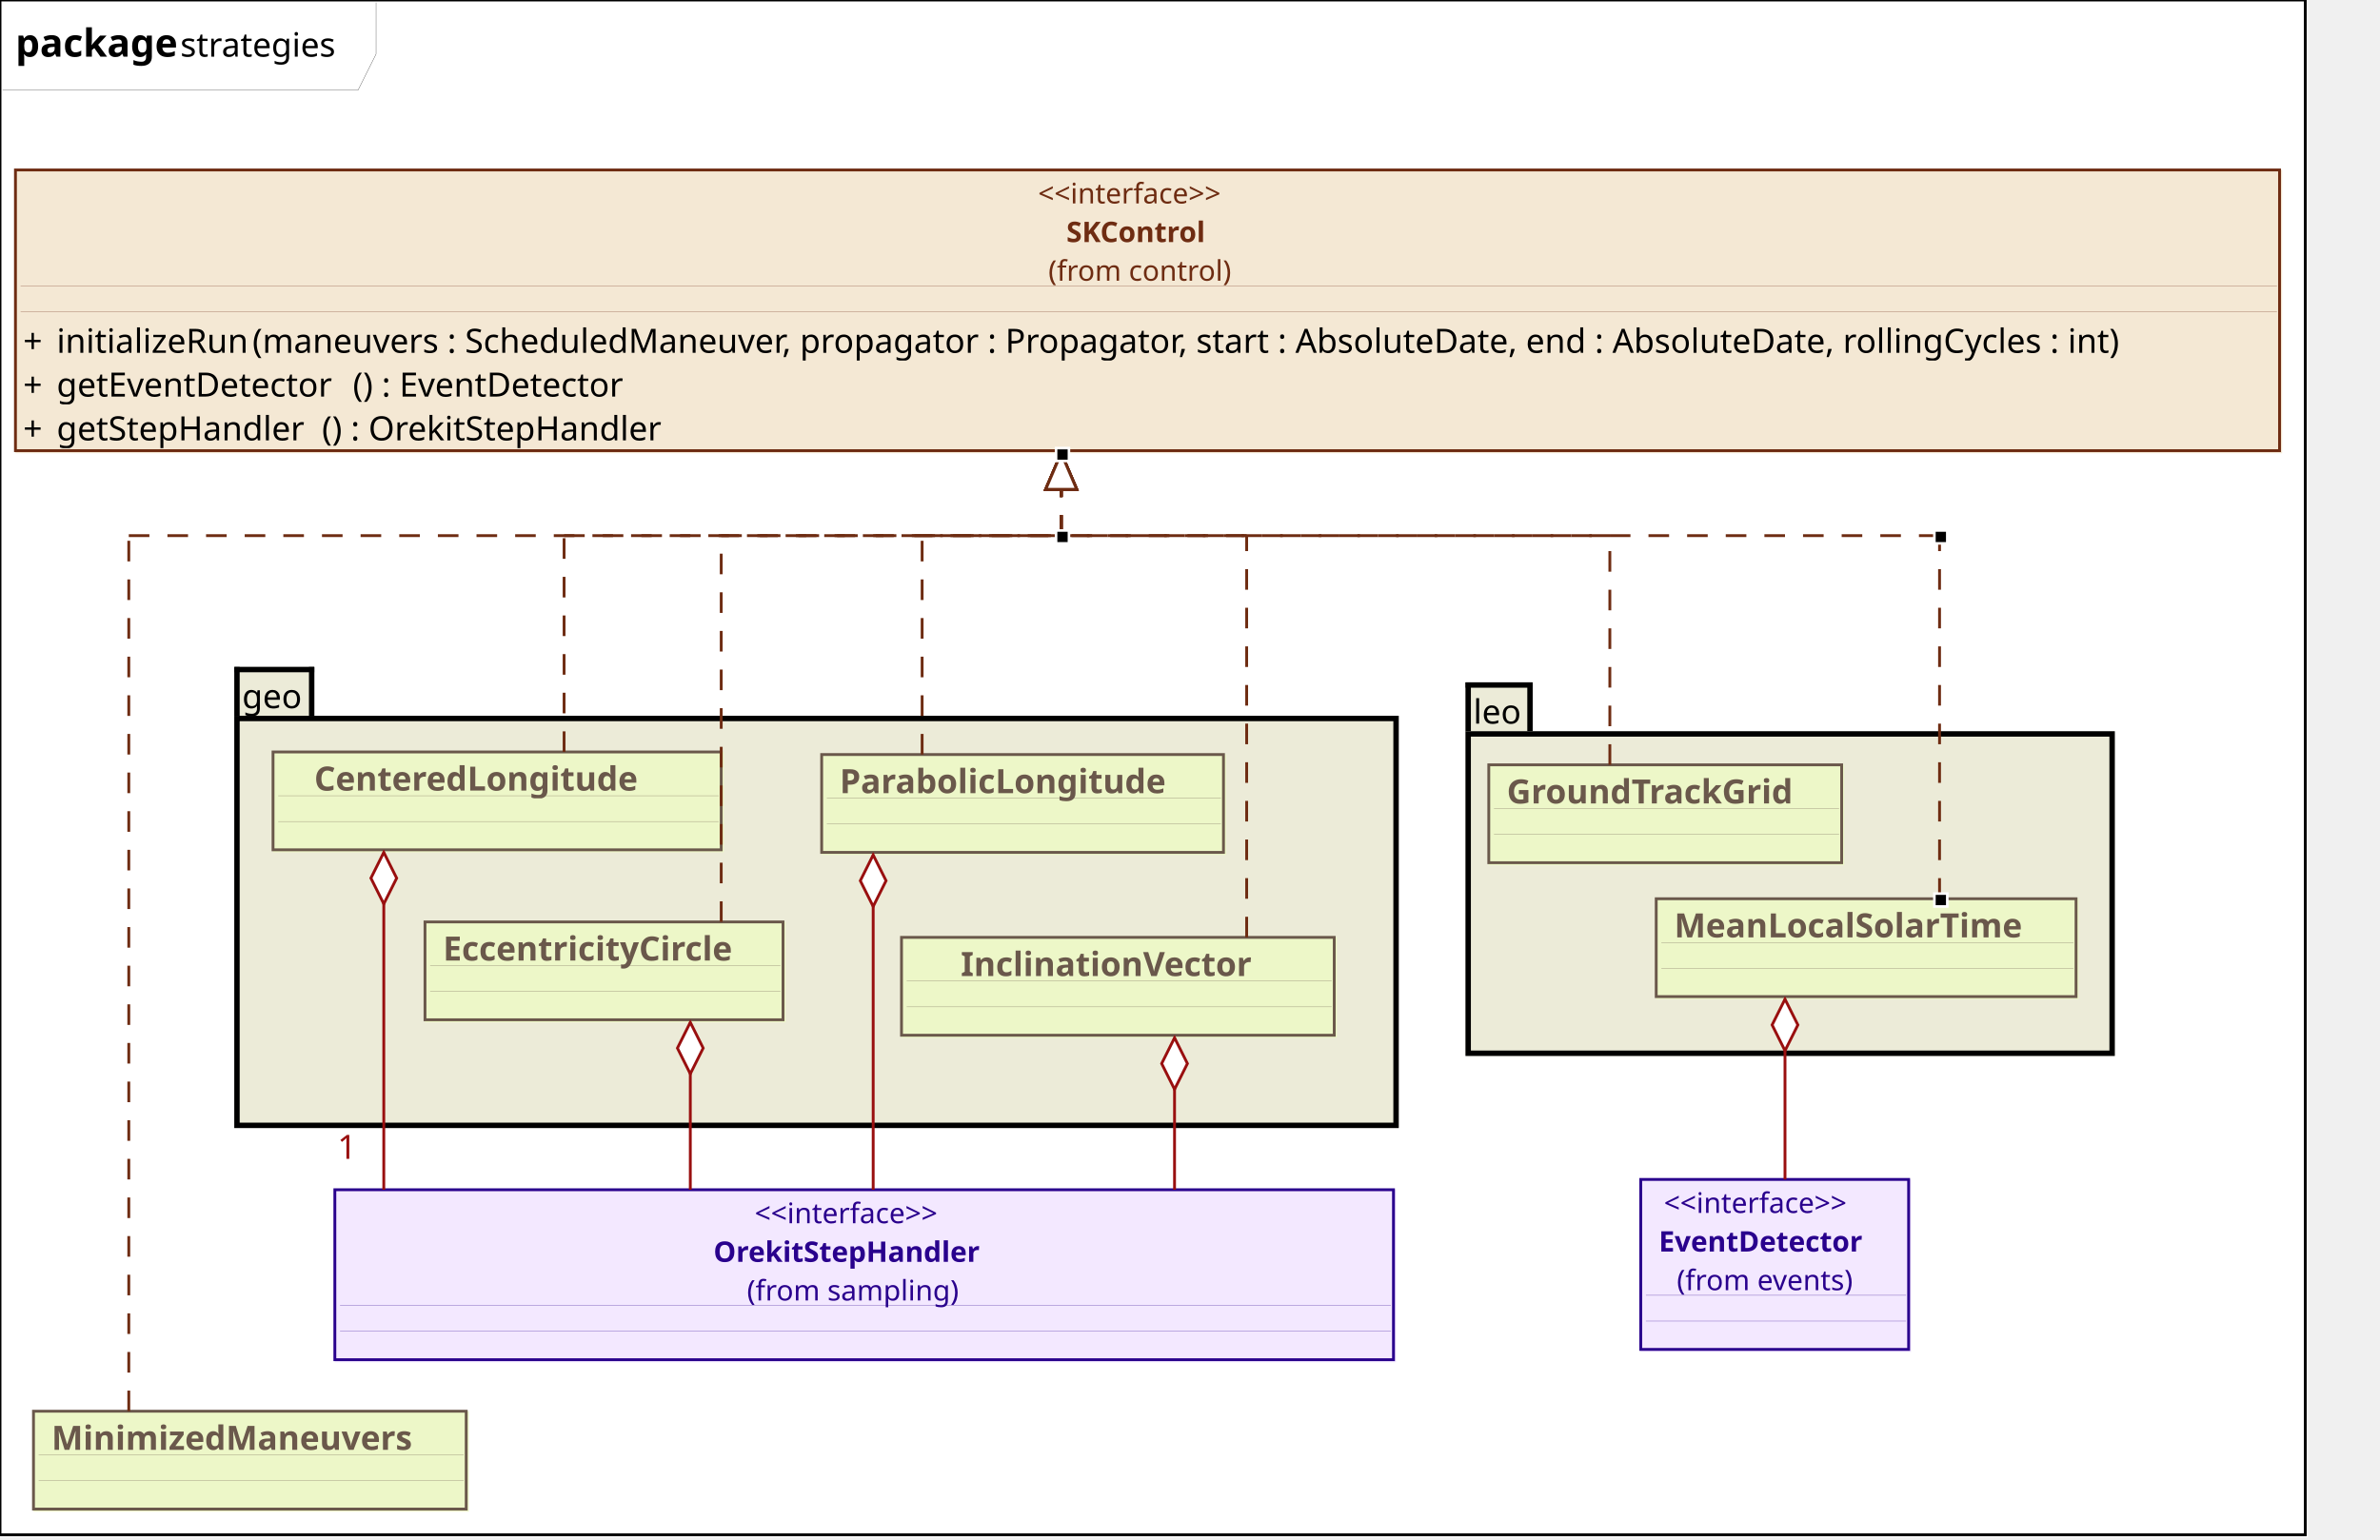
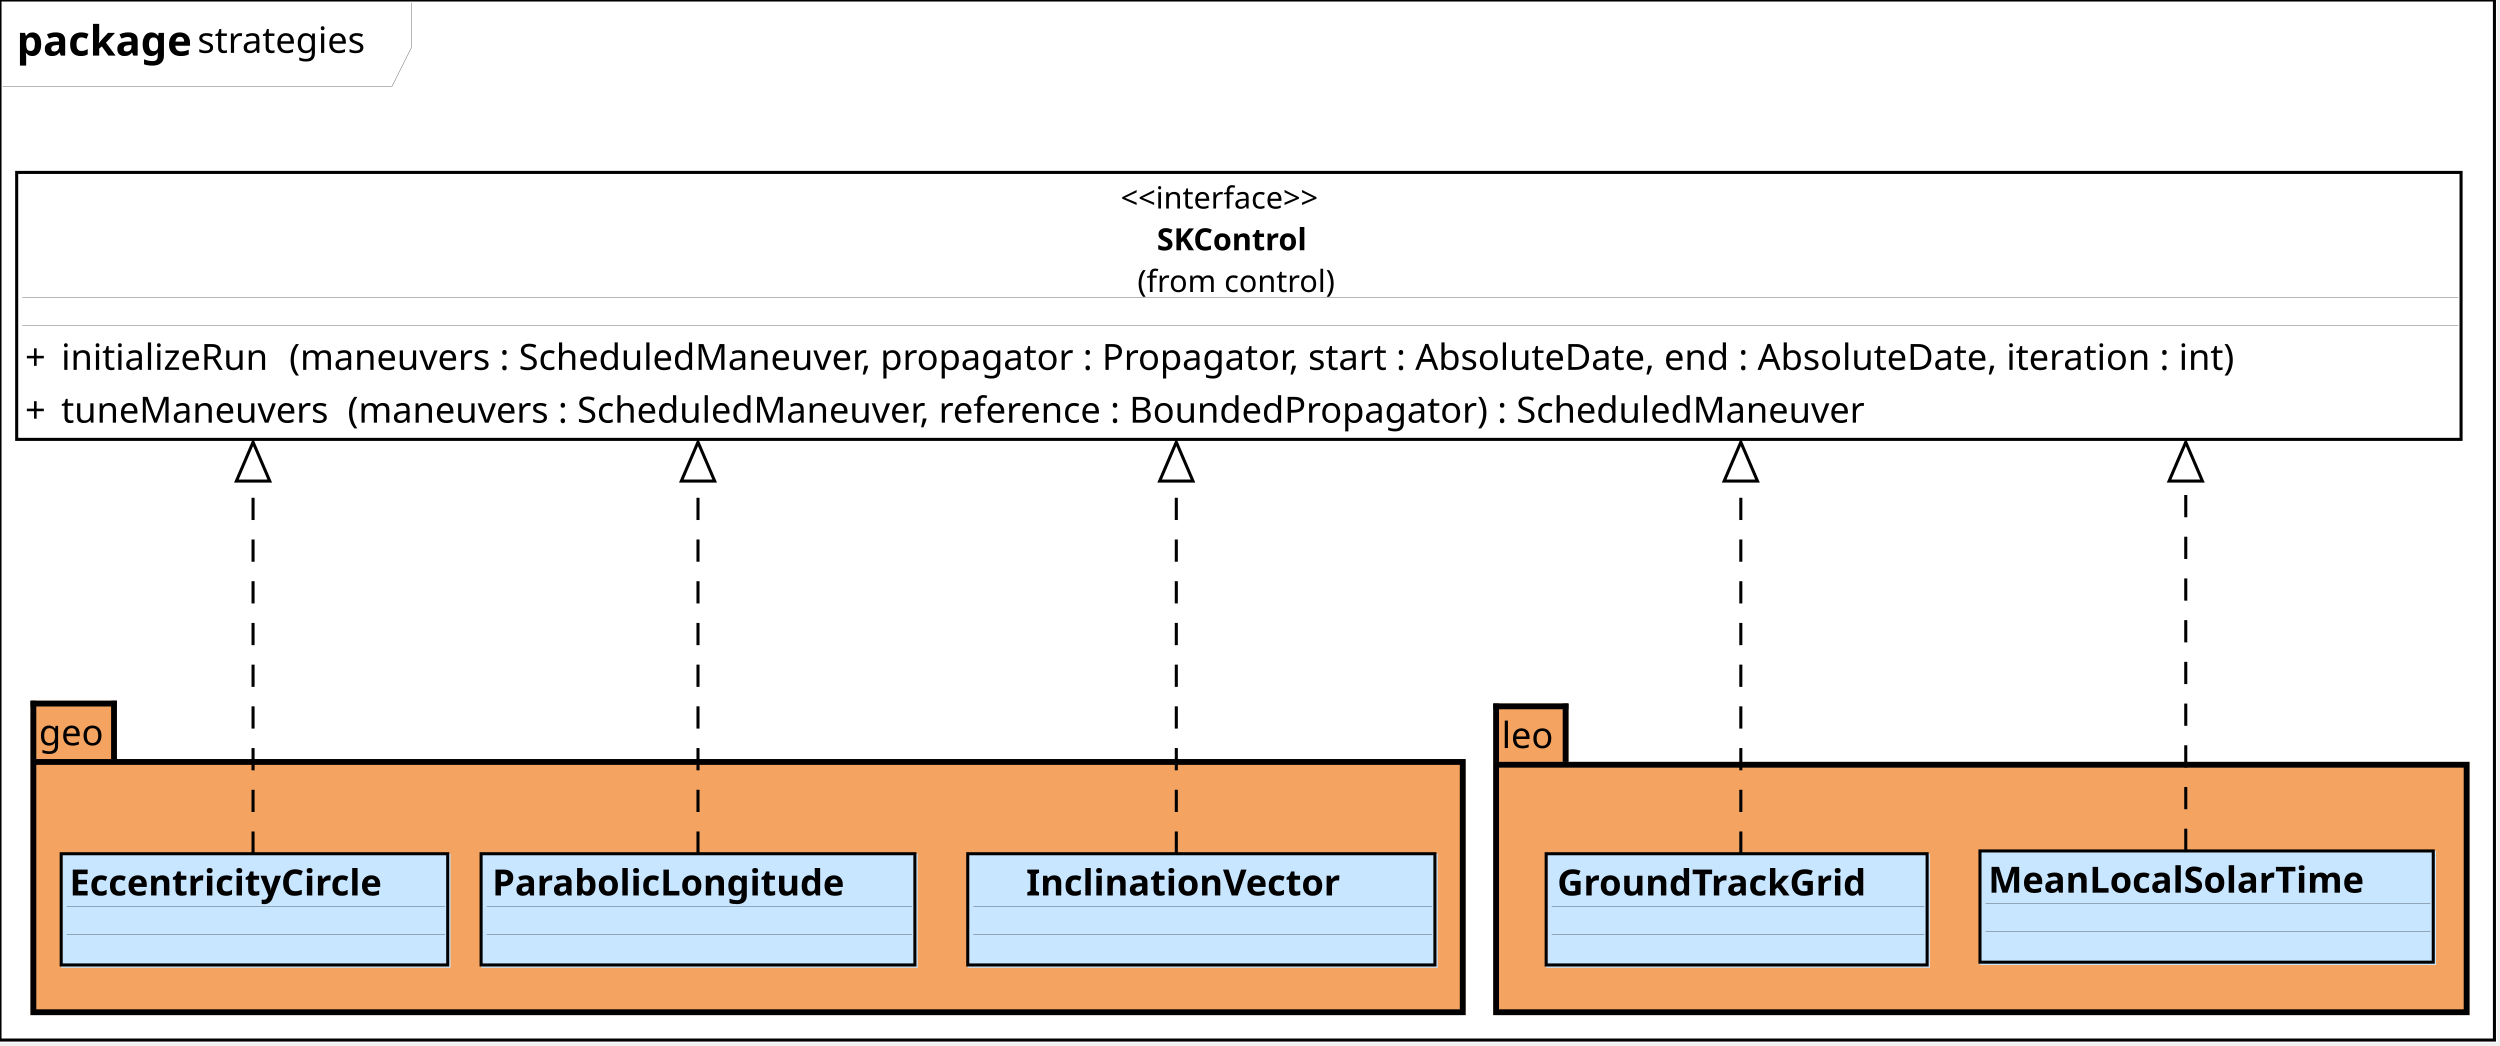
- <svg stroke-dasharray="none" shape-rendering="auto" font-family="'Dialog'" width="924" text-rendering="auto" fill-opacity="1" color-interpolation="auto" color-rendering="auto" font-size="12" fill="black" stroke="black" image-rendering="auto" stroke-miterlimit="10" stroke-linecap="square" stroke-linejoin="miter" font-style="normal" height="598" stroke-width="1" stroke-dashoffset="0" font-weight="normal" stroke-opacity="1">
+ <svg stroke-dasharray="none" shape-rendering="auto" font-family="'Dialog'" width="899" text-rendering="auto" fill-opacity="1" color-interpolation="auto" color-rendering="auto" font-size="12" fill="black" stroke="black" image-rendering="auto" stroke-miterlimit="10" stroke-linecap="square" stroke-linejoin="miter" font-style="normal" height="376" stroke-width="1" stroke-dashoffset="0" font-weight="normal" stroke-opacity="1">
  <defs id="genericDefs" />
  <g>
    <defs id="defs1">
      <clipPath clipPathUnits="userSpaceOnUse" id="clipPath1">
-         <path d="M-1 -1 L897 -1 L897 598 L-1 598 L-1 -1 Z" />
+         <path d="M-1 -1 L899 -1 L899 376 L-1 376 L-1 -1 Z" />
      </clipPath>
      <clipPath clipPathUnits="userSpaceOnUse" id="clipPath2">
-         <path d="M5 5 L69 5 L69 28 L5 28 L5 5 Z" />
+         <path d="M5 5 L70 5 L70 24 L5 24 L5 5 Z" />
      </clipPath>
      <clipPath clipPathUnits="userSpaceOnUse" id="clipPath3">
-         <path d="M69 8 L135 8 L135 25 L69 25 L69 8 Z" />
+         <path d="M70 5 L137 5 L137 24 L70 24 L70 5 Z" />
      </clipPath>
      <clipPath clipPathUnits="userSpaceOnUse" id="clipPath4">
-         <path d="M90 258 L123 258 L123 279 L90 279 L90 258 Z" />
+         <path d="M10 251 L43 251 L43 274 L10 274 L10 251 Z" />
      </clipPath>
      <clipPath clipPathUnits="userSpaceOnUse" id="clipPath5">
-         <path d="M93 261 L119 261 L119 278 L93 278 L93 261 Z" />
+         <path d="M13 254 L39 254 L39 273 L13 273 L13 254 Z" />
      </clipPath>
      <clipPath clipPathUnits="userSpaceOnUse" id="clipPath6">
-         <path d="M90 277 L544 277 L544 439 L90 439 L90 277 Z" />
+         <path d="M10 272 L528 272 L528 366 L10 366 L10 272 Z" />
      </clipPath>
      <clipPath clipPathUnits="userSpaceOnUse" id="clipPath7">
-         <path d="M105 291 L282 291 L282 332 L105 332 L105 291 Z" />
+         <path d="M21 306 L163 306 L163 349 L21 349 L21 306 Z" />
      </clipPath>
      <clipPath clipPathUnits="userSpaceOnUse" id="clipPath8">
-         <path d="M121 293 L265 293 L265 310 L121 310 L121 293 Z" />
+         <path d="M24 308 L159 308 L159 327 L24 327 L24 308 Z" />
      </clipPath>
      <clipPath clipPathUnits="userSpaceOnUse" id="clipPath9">
-         <path d="M107 308 L280 308 L280 320 L107 320 L107 308 Z" />
+         <path d="M23 325 L161 325 L161 337 L23 337 L23 325 Z" />
      </clipPath>
      <clipPath clipPathUnits="userSpaceOnUse" id="clipPath10">
-         <path d="M107 318 L280 318 L280 330 L107 330 L107 318 Z" />
+         <path d="M23 335 L161 335 L161 347 L23 347 L23 335 Z" />
      </clipPath>
      <clipPath clipPathUnits="userSpaceOnUse" id="clipPath11">
-         <path d="M164 357 L306 357 L306 398 L164 398 L164 357 Z" />
+         <path d="M347 306 L518 306 L518 349 L347 349 L347 306 Z" />
      </clipPath>
      <clipPath clipPathUnits="userSpaceOnUse" id="clipPath12">
-         <path d="M171 359 L299 359 L299 376 L171 376 L171 359 Z" />
+         <path d="M368 308 L497 308 L497 327 L368 327 L368 308 Z" />
      </clipPath>
      <clipPath clipPathUnits="userSpaceOnUse" id="clipPath13">
-         <path d="M166 374 L304 374 L304 386 L166 386 L166 374 Z" />
+         <path d="M349 325 L516 325 L516 337 L349 337 L349 325 Z" />
      </clipPath>
      <clipPath clipPathUnits="userSpaceOnUse" id="clipPath14">
-         <path d="M166 384 L304 384 L304 396 L166 396 L166 384 Z" />
+         <path d="M349 335 L516 335 L516 347 L349 347 L349 335 Z" />
      </clipPath>
      <clipPath clipPathUnits="userSpaceOnUse" id="clipPath15">
-         <path d="M349 363 L520 363 L520 404 L349 404 L349 363 Z" />
+         <path d="M172 306 L331 306 L331 349 L172 349 L172 306 Z" />
      </clipPath>
      <clipPath clipPathUnits="userSpaceOnUse" id="clipPath16">
-         <path d="M372 365 L496 365 L496 382 L372 382 L372 365 Z" />
+         <path d="M176 308 L326 308 L326 327 L176 327 L176 308 Z" />
      </clipPath>
      <clipPath clipPathUnits="userSpaceOnUse" id="clipPath17">
-         <path d="M351 380 L518 380 L518 392 L351 392 L351 380 Z" />
+         <path d="M174 325 L329 325 L329 337 L174 337 L174 325 Z" />
      </clipPath>
      <clipPath clipPathUnits="userSpaceOnUse" id="clipPath18">
-         <path d="M351 390 L518 390 L518 402 L351 402 L351 390 Z" />
+         <path d="M174 335 L329 335 L329 347 L174 347 L174 335 Z" />
      </clipPath>
      <clipPath clipPathUnits="userSpaceOnUse" id="clipPath19">
-         <path d="M318 292 L477 292 L477 333 L318 333 L318 292 Z" />
+         <path d="M536 252 L565 252 L565 275 L536 275 L536 252 Z" />
      </clipPath>
      <clipPath clipPathUnits="userSpaceOnUse" id="clipPath20">
-         <path d="M325 294 L470 294 L470 311 L325 311 L325 294 Z" />
+         <path d="M539 255 L561 255 L561 274 L539 274 L539 255 Z" />
      </clipPath>
      <clipPath clipPathUnits="userSpaceOnUse" id="clipPath21">
-         <path d="M320 309 L475 309 L475 321 L320 321 L320 309 Z" />
+         <path d="M536 273 L889 273 L889 366 L536 366 L536 273 Z" />
      </clipPath>
      <clipPath clipPathUnits="userSpaceOnUse" id="clipPath22">
-         <path d="M320 319 L475 319 L475 331 L320 331 L320 319 Z" />
+         <path d="M555 306 L695 306 L695 349 L555 349 L555 306 Z" />
      </clipPath>
      <clipPath clipPathUnits="userSpaceOnUse" id="clipPath23">
-         <path d="M568 264 L596 264 L596 285 L568 285 L568 264 Z" />
+         <path d="M559 308 L690 308 L690 327 L559 327 L559 308 Z" />
      </clipPath>
      <clipPath clipPathUnits="userSpaceOnUse" id="clipPath24">
-         <path d="M571 267 L592 267 L592 284 L571 284 L571 267 Z" />
+         <path d="M557 325 L693 325 L693 337 L557 337 L557 325 Z" />
      </clipPath>
      <clipPath clipPathUnits="userSpaceOnUse" id="clipPath25">
-         <path d="M568 283 L822 283 L822 411 L568 411 L568 283 Z" />
+         <path d="M557 335 L693 335 L693 347 L557 347 L557 335 Z" />
      </clipPath>
      <clipPath clipPathUnits="userSpaceOnUse" id="clipPath26">
-         <path d="M577 296 L717 296 L717 337 L577 337 L577 296 Z" />
+         <path d="M711 305 L877 305 L877 348 L711 348 L711 305 Z" />
      </clipPath>
      <clipPath clipPathUnits="userSpaceOnUse" id="clipPath27">
-         <path d="M584 298 L710 298 L710 315 L584 315 L584 298 Z" />
+         <path d="M714 307 L873 307 L873 326 L714 326 L714 307 Z" />
      </clipPath>
      <clipPath clipPathUnits="userSpaceOnUse" id="clipPath28">
-         <path d="M579 313 L715 313 L715 325 L579 325 L579 313 Z" />
+         <path d="M713 324 L875 324 L875 336 L713 336 L713 324 Z" />
      </clipPath>
      <clipPath clipPathUnits="userSpaceOnUse" id="clipPath29">
-         <path d="M579 323 L715 323 L715 335 L579 335 L579 323 Z" />
+         <path d="M713 334 L875 334 L875 346 L713 346 L713 334 Z" />
      </clipPath>
      <clipPath clipPathUnits="userSpaceOnUse" id="clipPath30">
-         <path d="M642 348 L808 348 L808 389 L642 389 L642 348 Z" />
+         <path d="M5 61 L887 61 L887 160 L5 160 L5 61 Z" />
      </clipPath>
      <clipPath clipPathUnits="userSpaceOnUse" id="clipPath31">
-         <path d="M649 350 L801 350 L801 367 L649 367 L649 350 Z" />
+         <path d="M402 63 L489 63 L489 78 L402 78 L402 63 Z" />
      </clipPath>
      <clipPath clipPathUnits="userSpaceOnUse" id="clipPath32">
-         <path d="M644 365 L806 365 L806 377 L644 377 L644 365 Z" />
+         <path d="M415 78 L477 78 L477 93 L415 93 L415 78 Z" />
      </clipPath>
      <clipPath clipPathUnits="userSpaceOnUse" id="clipPath33">
-         <path d="M644 375 L806 375 L806 387 L644 387 L644 375 Z" />
+         <path d="M408 93 L484 93 L484 108 L408 108 L408 93 Z" />
      </clipPath>
      <clipPath clipPathUnits="userSpaceOnUse" id="clipPath34">
-         <path d="M129 461 L543 461 L543 530 L129 530 L129 461 Z" />
+         <path d="M7 106 L885 106 L885 118 L7 118 L7 106 Z" />
      </clipPath>
      <clipPath clipPathUnits="userSpaceOnUse" id="clipPath35">
-         <path d="M292 463 L380 463 L380 478 L292 478 L292 463 Z" />
+         <path d="M8 119 L21 119 L21 138 L8 138 L8 119 Z" />
      </clipPath>
      <clipPath clipPathUnits="userSpaceOnUse" id="clipPath36">
-         <path d="M276 478 L396 478 L396 493 L276 493 L276 478 Z" />
+         <path d="M21 119 L103 119 L103 138 L21 138 L21 119 Z" />
      </clipPath>
      <clipPath clipPathUnits="userSpaceOnUse" id="clipPath37">
-         <path d="M289 493 L382 493 L382 508 L289 508 L289 493 Z" />
+         <path d="M103 119 L856 119 L856 138 L103 138 L103 119 Z" />
      </clipPath>
      <clipPath clipPathUnits="userSpaceOnUse" id="clipPath38">
-         <path d="M131 506 L541 506 L541 518 L131 518 L131 506 Z" />
+         <path d="M8 138 L21 138 L21 157 L8 157 L8 138 Z" />
      </clipPath>
      <clipPath clipPathUnits="userSpaceOnUse" id="clipPath39">
-         <path d="M131 516 L541 516 L541 528 L131 528 L131 516 Z" />
+         <path d="M21 138 L124 138 L124 157 L21 157 L21 138 Z" />
      </clipPath>
      <clipPath clipPathUnits="userSpaceOnUse" id="clipPath40">
-         <path d="M5 65 L887 65 L887 177 L5 177 L5 65 Z" />
+         <path d="M124 138 L707 138 L707 157 L124 157 L124 138 Z" />
      </clipPath>
      <clipPath clipPathUnits="userSpaceOnUse" id="clipPath41">
-         <path d="M402 67 L490 67 L490 82 L402 82 L402 67 Z" />
+         <path d="M7 116 L885 116 L885 158 L7 158 L7 116 Z" />
      </clipPath>
      <clipPath clipPathUnits="userSpaceOnUse" id="clipPath42">
-         <path d="M413 82 L479 82 L479 97 L413 97 L413 82 Z" />
+         <path d="M71 145 L112 145 L112 322 L71 322 L71 145 Z" />
      </clipPath>
      <clipPath clipPathUnits="userSpaceOnUse" id="clipPath43">
-         <path d="M406 97 L486 97 L486 112 L406 112 L406 97 Z" />
+         <path d="M84 158 L99 158 L99 175 L84 175 L84 158 Z" />
      </clipPath>
      <clipPath clipPathUnits="userSpaceOnUse" id="clipPath44">
-         <path d="M7 110 L885 110 L885 122 L7 122 L7 110 Z" />
+         <path d="M403 145 L444 145 L444 322 L403 322 L403 145 Z" />
      </clipPath>
      <clipPath clipPathUnits="userSpaceOnUse" id="clipPath45">
-         <path d="M8 123 L21 123 L21 140 L8 140 L8 123 Z" />
+         <path d="M416 158 L431 158 L431 175 L416 175 L416 158 Z" />
      </clipPath>
      <clipPath clipPathUnits="userSpaceOnUse" id="clipPath46">
-         <path d="M21 123 L97 123 L97 140 L21 140 L21 123 Z" />
+         <path d="M231 145 L272 145 L272 322 L231 322 L231 145 Z" />
      </clipPath>
      <clipPath clipPathUnits="userSpaceOnUse" id="clipPath47">
-         <path d="M97 123 L868 123 L868 140 L97 140 L97 123 Z" />
+         <path d="M244 158 L259 158 L259 175 L244 175 L244 158 Z" />
      </clipPath>
      <clipPath clipPathUnits="userSpaceOnUse" id="clipPath48">
-         <path d="M8 140 L21 140 L21 157 L8 157 L8 140 Z" />
+         <path d="M606 145 L647 145 L647 322 L606 322 L606 145 Z" />
      </clipPath>
      <clipPath clipPathUnits="userSpaceOnUse" id="clipPath49">
-         <path d="M21 140 L136 140 L136 157 L21 157 L21 140 Z" />
+         <path d="M619 158 L634 158 L634 175 L619 175 L619 158 Z" />
      </clipPath>
      <clipPath clipPathUnits="userSpaceOnUse" id="clipPath50">
-         <path d="M136 140 L252 140 L252 157 L136 157 L136 140 Z" />
+         <path d="M766 145 L807 145 L807 321 L766 321 L766 145 Z" />
      </clipPath>
      <clipPath clipPathUnits="userSpaceOnUse" id="clipPath51">
-         <path d="M8 157 L21 157 L21 174 L8 174 L8 157 Z" />
-       </clipPath>
-       <clipPath clipPathUnits="userSpaceOnUse" id="clipPath52">
-         <path d="M21 157 L124 157 L124 174 L21 174 L21 157 Z" />
-       </clipPath>
-       <clipPath clipPathUnits="userSpaceOnUse" id="clipPath53">
-         <path d="M124 157 L266 157 L266 174 L124 174 L124 157 Z" />
-       </clipPath>
-       <clipPath clipPathUnits="userSpaceOnUse" id="clipPath54">
-         <path d="M7 120 L885 120 L885 175 L7 175 L7 120 Z" />
-       </clipPath>
-       <clipPath clipPathUnits="userSpaceOnUse" id="clipPath55">
-         <path d="M636 457 L743 457 L743 526 L636 526 L636 457 Z" />
-       </clipPath>
-       <clipPath clipPathUnits="userSpaceOnUse" id="clipPath56">
-         <path d="M645 459 L733 459 L733 474 L645 474 L645 459 Z" />
-       </clipPath>
-       <clipPath clipPathUnits="userSpaceOnUse" id="clipPath57">
-         <path d="M643 474 L736 474 L736 489 L643 489 L643 474 Z" />
-       </clipPath>
-       <clipPath clipPathUnits="userSpaceOnUse" id="clipPath58">
-         <path d="M650 489 L729 489 L729 504 L650 504 L650 489 Z" />
-       </clipPath>
-       <clipPath clipPathUnits="userSpaceOnUse" id="clipPath59">
-         <path d="M638 502 L741 502 L741 514 L638 514 L638 502 Z" />
-       </clipPath>
-       <clipPath clipPathUnits="userSpaceOnUse" id="clipPath60">
-         <path d="M638 512 L741 512 L741 524 L638 524 L638 512 Z" />
-       </clipPath>
-       <clipPath clipPathUnits="userSpaceOnUse" id="clipPath61">
-         <path d="M12 547 L183 547 L183 588 L12 588 L12 547 Z" />
-       </clipPath>
-       <clipPath clipPathUnits="userSpaceOnUse" id="clipPath62">
-         <path d="M19 549 L176 549 L176 566 L19 566 L19 549 Z" />
-       </clipPath>
-       <clipPath clipPathUnits="userSpaceOnUse" id="clipPath63">
-         <path d="M14 564 L181 564 L181 576 L14 576 L14 564 Z" />
-       </clipPath>
-       <clipPath clipPathUnits="userSpaceOnUse" id="clipPath64">
-         <path d="M14 574 L181 574 L181 586 L14 586 L14 574 Z" />
-       </clipPath>
-       <clipPath clipPathUnits="userSpaceOnUse" id="clipPath65">
-         <path d="M205 162 L433 162 L433 307 L205 307 L205 162 Z" />
-       </clipPath>
-       <clipPath clipPathUnits="userSpaceOnUse" id="clipPath66">
-         <path d="M405 175 L420 175 L420 192 L405 192 L405 175 Z" />
-       </clipPath>
-       <clipPath clipPathUnits="userSpaceOnUse" id="clipPath67">
-         <path d="M-1 287 L487 287 L487 477 L-1 477 L-1 287 Z" />
-       </clipPath>
-       <clipPath clipPathUnits="userSpaceOnUse" id="clipPath68">
-         <path d="M130 436 L140 436 L140 453 L130 453 L130 436 Z" />
-       </clipPath>
-       <clipPath clipPathUnits="userSpaceOnUse" id="clipPath69">
-         <path d="M143 330 L156 330 L156 353 L143 353 L143 330 Z" />
-       </clipPath>
-       <clipPath clipPathUnits="userSpaceOnUse" id="clipPath70">
-         <path d="M266 162 L433 162 L433 373 L266 373 L266 162 Z" />
-       </clipPath>
-       <clipPath clipPathUnits="userSpaceOnUse" id="clipPath71">
-         <path d="M109 383 L428 383 L428 477 L109 477 L109 383 Z" />
-       </clipPath>
-       <clipPath clipPathUnits="userSpaceOnUse" id="clipPath72">
-         <path d="M262 396 L275 396 L275 419 L262 419 L262 396 Z" />
-       </clipPath>
-       <clipPath clipPathUnits="userSpaceOnUse" id="clipPath73">
-         <path d="M392 162 L499 162 L499 379 L392 379 L392 162 Z" />
-       </clipPath>
-       <clipPath clipPathUnits="userSpaceOnUse" id="clipPath74">
-         <path d="M290 389 L635 389 L635 477 L290 477 L290 389 Z" />
-       </clipPath>
-       <clipPath clipPathUnits="userSpaceOnUse" id="clipPath75">
-         <path d="M450 402 L463 402 L463 425 L450 425 L450 402 Z" />
-       </clipPath>
-       <clipPath clipPathUnits="userSpaceOnUse" id="clipPath76">
-         <path d="M392 162 L640 162 L640 312 L392 312 L392 162 Z" />
-       </clipPath>
-       <clipPath clipPathUnits="userSpaceOnUse" id="clipPath77">
-         <path d="M392 162 L768 162 L768 364 L392 364 L392 162 Z" />
-       </clipPath>
-       <clipPath clipPathUnits="userSpaceOnUse" id="clipPath78">
-         <path d="M467 374 L862 374 L862 473 L467 473 L467 374 Z" />
-       </clipPath>
-       <clipPath clipPathUnits="userSpaceOnUse" id="clipPath79">
-         <path d="M687 387 L700 387 L700 410 L687 410 L687 387 Z" />
-       </clipPath>
-       <clipPath clipPathUnits="userSpaceOnUse" id="clipPath80">
-         <path d="M344 162 L433 162 L433 308 L344 308 L344 162 Z" />
-       </clipPath>
-       <clipPath clipPathUnits="userSpaceOnUse" id="clipPath81">
-         <path d="M23 318 L593 318 L593 477 L23 477 L23 318 Z" />
-       </clipPath>
-       <clipPath clipPathUnits="userSpaceOnUse" id="clipPath82">
-         <path d="M333 331 L346 331 L346 354 L333 354 L333 331 Z" />
-       </clipPath>
-       <clipPath clipPathUnits="userSpaceOnUse" id="clipPath83">
-         <path d="M36 162 L433 162 L433 563 L36 563 L36 162 Z" />
-       </clipPath>
-       <clipPath clipPathUnits="userSpaceOnUse" id="clipPath84">
-         <path d="M749 345 L758 345 L758 354 L749 354 L749 345 Z" />
-       </clipPath>
-       <clipPath clipPathUnits="userSpaceOnUse" id="clipPath85">
-         <path d="M408 172 L417 172 L417 181 L408 181 L408 172 Z" />
-       </clipPath>
-       <clipPath clipPathUnits="userSpaceOnUse" id="clipPath86">
-         <path d="M749 204 L758 204 L758 213 L749 213 L749 204 Z" />
-       </clipPath>
-       <clipPath clipPathUnits="userSpaceOnUse" id="clipPath87">
-         <path d="M408 204 L417 204 L417 213 L408 213 L408 204 Z" />
+         <path d="M779 158 L794 158 L794 175 L779 175 L779 158 Z" />
      </clipPath>
    </defs>
-     <g font-size="15" fill="white" font-family="'Cantarell'" stroke-linejoin="round" stroke="white" stroke-width="0" stroke-miterlimit="0">
-       <rect x="0" y="0" clip-path="url(#clipPath1)" width="896" height="597" stroke="none" />
-     </g>
-     <g stroke-width="0.1" font-size="15" font-family="'Cantarell'" stroke-linecap="butt">
-       <line clip-path="url(#clipPath1)" fill="none" x1="1" x2="139" y1="35" y2="35" />
-       <line clip-path="url(#clipPath1)" fill="none" x1="139" x2="146" y1="35" y2="21" />
-       <line clip-path="url(#clipPath1)" fill="none" x1="146" x2="146" y1="21" y2="1" />
-       <text x="6" y="22" clip-path="url(#clipPath2)" stroke="none" font-weight="bold" xml:space="preserve">package </text>
-       <text font-size="13" x="70" y="22" clip-path="url(#clipPath3)" font-family="'Dialog'" stroke="none" xml:space="preserve">strategies</text>
-       <rect x="91" y="259" clip-path="url(#clipPath4)" fill="rgb(236,235,216)" width="31" height="19" stroke="none" />
-       <text font-size="13" x="94" y="275" clip-path="url(#clipPath5)" font-family="'Dialog'" stroke="none" xml:space="preserve">geo</text>
-       <line clip-path="url(#clipPath4)" fill="none" x1="92" x2="92" y1="278" y2="259" stroke-width="2.1" />
-       <line clip-path="url(#clipPath4)" fill="none" x1="91" x2="122" y1="260" y2="260" stroke-width="2.1" />
-       <line clip-path="url(#clipPath4)" fill="none" x1="121" x2="121" y1="259" y2="278" stroke-width="2.1" />
-       <rect x="91" y="278" clip-path="url(#clipPath6)" fill="rgb(236,235,216)" width="452" height="160" stroke="none" stroke-width="2.1" />
-       <rect x="106" y="292" clip-path="url(#clipPath7)" fill="rgb(237,247,200)" width="175" height="39" stroke="none" stroke-width="2.1" />
-     </g>
-     <g font-size="13" stroke-linecap="butt" fill="rgb(106,88,75)" stroke="rgb(106,88,75)" font-weight="bold" stroke-width="2.1">
-       <text xml:space="preserve" x="122" y="307" clip-path="url(#clipPath8)" stroke="none">CenteredLongitude</text>
-     </g>
-     <g font-size="15" stroke-linecap="butt" fill="rgb(106,88,75)" font-family="'Cantarell'" stroke="rgb(106,88,75)" stroke-width="0.1">
-       <line clip-path="url(#clipPath9)" fill="none" x1="108" x2="279" y1="309" y2="309" />
-       <line clip-path="url(#clipPath10)" fill="none" x1="108" x2="279" y1="319" y2="319" />
-       <rect x="106" y="292" clip-path="url(#clipPath7)" fill="none" width="174" height="38" stroke-width="1.1" />
-       <rect x="165" y="358" clip-path="url(#clipPath11)" fill="rgb(237,247,200)" width="140" height="39" stroke="none" stroke-width="1.1" />
-     </g>
-     <g font-size="13" stroke-linecap="butt" fill="rgb(106,88,75)" stroke="rgb(106,88,75)" font-weight="bold" stroke-width="1.1">
-       <text xml:space="preserve" x="172" y="373" clip-path="url(#clipPath12)" stroke="none">EccentricityCircle</text>
-     </g>
-     <g font-size="15" stroke-linecap="butt" fill="rgb(106,88,75)" font-family="'Cantarell'" stroke="rgb(106,88,75)" stroke-width="0.1">
-       <line clip-path="url(#clipPath13)" fill="none" x1="167" x2="303" y1="375" y2="375" />
-       <line clip-path="url(#clipPath14)" fill="none" x1="167" x2="303" y1="385" y2="385" />
-       <rect x="165" y="358" clip-path="url(#clipPath11)" fill="none" width="139" height="38" stroke-width="1.1" />
-       <rect x="350" y="364" clip-path="url(#clipPath15)" fill="rgb(237,247,200)" width="169" height="39" stroke="none" stroke-width="1.1" />
-     </g>
-     <g font-size="13" stroke-linecap="butt" fill="rgb(106,88,75)" stroke="rgb(106,88,75)" font-weight="bold" stroke-width="1.1">
-       <text xml:space="preserve" x="373" y="379" clip-path="url(#clipPath16)" stroke="none">InclinationVector</text>
-     </g>
-     <g font-size="15" stroke-linecap="butt" fill="rgb(106,88,75)" font-family="'Cantarell'" stroke="rgb(106,88,75)" stroke-width="0.1">
-       <line clip-path="url(#clipPath17)" fill="none" x1="352" x2="517" y1="381" y2="381" />
-       <line clip-path="url(#clipPath18)" fill="none" x1="352" x2="517" y1="391" y2="391" />
-       <rect x="350" y="364" clip-path="url(#clipPath15)" fill="none" width="168" height="38" stroke-width="1.1" />
-       <rect x="319" y="293" clip-path="url(#clipPath19)" fill="rgb(237,247,200)" width="157" height="39" stroke="none" stroke-width="1.1" />
-     </g>
-     <g font-size="13" stroke-linecap="butt" fill="rgb(106,88,75)" stroke="rgb(106,88,75)" font-weight="bold" stroke-width="1.1">
-       <text xml:space="preserve" x="326" y="308" clip-path="url(#clipPath20)" stroke="none">ParabolicLongitude</text>
-     </g>
-     <g font-size="15" stroke-linecap="butt" fill="rgb(106,88,75)" font-family="'Cantarell'" stroke="rgb(106,88,75)" stroke-width="0.1">
-       <line clip-path="url(#clipPath21)" fill="none" x1="321" x2="474" y1="310" y2="310" />
-       <line clip-path="url(#clipPath22)" fill="none" x1="321" x2="474" y1="320" y2="320" />
-       <rect x="319" y="293" clip-path="url(#clipPath19)" fill="none" width="156" height="38" stroke-width="1.1" />
-       <rect x="92" y="279" clip-path="url(#clipPath6)" fill="none" width="450" height="158" stroke="black" stroke-width="2.1" />
-       <rect x="569" y="265" clip-path="url(#clipPath23)" fill="rgb(236,235,216)" width="26" height="19" stroke="none" stroke-width="2.1" />
-     </g>
-     <g stroke-width="2.1" font-size="13" stroke-linecap="butt">
-       <text xml:space="preserve" x="572" y="281" clip-path="url(#clipPath24)" stroke="none">leo</text>
-       <line clip-path="url(#clipPath23)" fill="none" x1="570" x2="570" y1="284" y2="265" />
-       <line clip-path="url(#clipPath23)" fill="none" x1="569" x2="595" y1="266" y2="266" />
-       <line clip-path="url(#clipPath23)" fill="none" x1="594" x2="594" y1="265" y2="284" />
-     </g>
-     <g font-size="15" stroke-linecap="butt" fill="rgb(236,235,216)" font-family="'Cantarell'" stroke="rgb(236,235,216)" stroke-width="2.1">
-       <rect x="569" y="284" clip-path="url(#clipPath25)" width="252" height="126" stroke="none" />
-       <rect x="578" y="297" clip-path="url(#clipPath26)" fill="rgb(237,247,200)" width="138" height="39" stroke="none" />
-     </g>
-     <g font-size="13" stroke-linecap="butt" fill="rgb(106,88,75)" stroke="rgb(106,88,75)" font-weight="bold" stroke-width="2.1">
-       <text xml:space="preserve" x="585" y="312" clip-path="url(#clipPath27)" stroke="none">GroundTrackGrid</text>
-     </g>
-     <g font-size="15" stroke-linecap="butt" fill="rgb(106,88,75)" font-family="'Cantarell'" stroke="rgb(106,88,75)" stroke-width="0.1">
-       <line clip-path="url(#clipPath28)" fill="none" x1="580" x2="714" y1="314" y2="314" />
-       <line clip-path="url(#clipPath29)" fill="none" x1="580" x2="714" y1="324" y2="324" />
-       <rect x="578" y="297" clip-path="url(#clipPath26)" fill="none" width="137" height="38" stroke-width="1.1" />
-       <rect x="643" y="349" clip-path="url(#clipPath30)" fill="rgb(237,247,200)" width="164" height="39" stroke="none" stroke-width="1.1" />
-     </g>
-     <g font-size="13" stroke-linecap="butt" fill="rgb(106,88,75)" stroke="rgb(106,88,75)" font-weight="bold" stroke-width="1.1">
-       <text xml:space="preserve" x="650" y="364" clip-path="url(#clipPath31)" stroke="none">MeanLocalSolarTime</text>
-     </g>
-     <g font-size="15" stroke-linecap="butt" fill="rgb(106,88,75)" font-family="'Cantarell'" stroke="rgb(106,88,75)" stroke-width="0.1">
-       <line clip-path="url(#clipPath32)" fill="none" x1="645" x2="805" y1="366" y2="366" />
-       <line clip-path="url(#clipPath33)" fill="none" x1="645" x2="805" y1="376" y2="376" />
-       <rect x="643" y="349" clip-path="url(#clipPath30)" fill="none" width="163" height="38" stroke-width="1.1" />
-       <rect x="570" y="285" clip-path="url(#clipPath25)" fill="none" width="250" height="124" stroke="black" stroke-width="2.1" />
-       <rect x="130" y="462" clip-path="url(#clipPath34)" fill="rgb(243,232,255)" width="412" height="67" stroke="none" stroke-width="2.1" />
-     </g>
-     <g fill="rgb(41,0,141)" stroke-width="2.1" font-size="11" stroke-linecap="butt" stroke="rgb(41,0,141)">
-       <text xml:space="preserve" x="293" y="475" clip-path="url(#clipPath35)" stroke="none">&lt;&lt;interface&gt;&gt;</text>
-       <text x="277" y="490" clip-path="url(#clipPath36)" stroke="none" font-weight="bold" xml:space="preserve">OrekitStepHandler</text>
-       <text xml:space="preserve" x="290" y="505" clip-path="url(#clipPath37)" stroke="none">(from sampling)</text>
-       <line clip-path="url(#clipPath38)" fill="none" x1="132" x2="540" y1="507" y2="507" stroke-width="0.1" />
-       <line clip-path="url(#clipPath39)" fill="none" x1="132" x2="540" y1="517" y2="517" stroke-width="0.1" />
-       <rect x="130" y="462" clip-path="url(#clipPath34)" fill="none" width="411" height="66" stroke-width="1.1" />
-     </g>
-     <g font-size="15" stroke-linecap="butt" fill="rgb(244,232,212)" font-family="'Cantarell'" stroke="rgb(244,232,212)" stroke-width="1.1">
-       <rect x="6" y="66" clip-path="url(#clipPath40)" width="880" height="110" stroke="none" />
-     </g>
-     <g fill="rgb(110,44,18)" stroke-width="1.1" font-size="11" stroke-linecap="butt" stroke="rgb(110,44,18)">
-       <text xml:space="preserve" x="403" y="79" clip-path="url(#clipPath41)" stroke="none">&lt;&lt;interface&gt;&gt;</text>
-       <text x="414" y="94" clip-path="url(#clipPath42)" stroke="none" font-weight="bold" xml:space="preserve">SKControl</text>
-       <text xml:space="preserve" x="407" y="109" clip-path="url(#clipPath43)" stroke="none">(from control)</text>
-       <line clip-path="url(#clipPath44)" fill="none" x1="8" x2="884" y1="111" y2="111" stroke-width="0.1" />
-     </g>
-     <g stroke-width="0.1" font-size="13" stroke-linecap="butt">
-       <text xml:space="preserve" x="9" y="137" clip-path="url(#clipPath45)" stroke="none">+</text>
-       <text xml:space="preserve" x="22" y="137" clip-path="url(#clipPath46)" stroke="none">initializeRun</text>
-       <text xml:space="preserve" x="98" y="137" clip-path="url(#clipPath47)" stroke="none">(maneuvers : ScheduledManeuver, propagator : Propagator, start : AbsoluteDate, end : AbsoluteDate, rollingCycles : int)</text>
-       <text xml:space="preserve" x="9" y="154" clip-path="url(#clipPath48)" stroke="none">+</text>
-       <text xml:space="preserve" x="22" y="154" clip-path="url(#clipPath49)" stroke="none">getEventDetector</text>
-       <text xml:space="preserve" x="137" y="154" clip-path="url(#clipPath50)" stroke="none">() : EventDetector</text>
-       <text xml:space="preserve" x="9" y="171" clip-path="url(#clipPath51)" stroke="none">+</text>
-       <text xml:space="preserve" x="22" y="171" clip-path="url(#clipPath52)" stroke="none">getStepHandler</text>
-       <text xml:space="preserve" x="125" y="171" clip-path="url(#clipPath53)" stroke="none">() : OrekitStepHandler</text>
-     </g>
-     <g font-size="15" stroke-linecap="butt" fill="rgb(110,44,18)" font-family="'Cantarell'" stroke="rgb(110,44,18)" stroke-width="0.1">
-       <line clip-path="url(#clipPath54)" fill="none" x1="8" x2="884" y1="121" y2="121" />
-       <rect x="6" y="66" clip-path="url(#clipPath40)" fill="none" width="879" height="109" stroke-width="1.1" />
-       <rect x="637" y="458" clip-path="url(#clipPath55)" fill="rgb(243,232,255)" width="105" height="67" stroke="none" stroke-width="1.1" />
-     </g>
-     <g fill="rgb(41,0,141)" stroke-width="1.1" font-size="11" stroke-linecap="butt" stroke="rgb(41,0,141)">
-       <text xml:space="preserve" x="646" y="471" clip-path="url(#clipPath56)" stroke="none">&lt;&lt;interface&gt;&gt;</text>
-       <text x="644" y="486" clip-path="url(#clipPath57)" stroke="none" font-weight="bold" xml:space="preserve">EventDetector</text>
-       <text xml:space="preserve" x="651" y="501" clip-path="url(#clipPath58)" stroke="none">(from events)</text>
-       <line clip-path="url(#clipPath59)" fill="none" x1="639" x2="740" y1="503" y2="503" stroke-width="0.1" />
-       <line clip-path="url(#clipPath60)" fill="none" x1="639" x2="740" y1="513" y2="513" stroke-width="0.1" />
-       <rect x="637" y="458" clip-path="url(#clipPath55)" fill="none" width="104" height="66" />
-     </g>
-     <g font-size="15" stroke-linecap="butt" fill="rgb(237,247,200)" font-family="'Cantarell'" stroke="rgb(237,247,200)" stroke-width="1.1">
-       <rect x="13" y="548" clip-path="url(#clipPath61)" width="169" height="39" stroke="none" />
-     </g>
-     <g font-size="13" stroke-linecap="butt" fill="rgb(106,88,75)" stroke="rgb(106,88,75)" font-weight="bold" stroke-width="1.1">
-       <text xml:space="preserve" x="20" y="563" clip-path="url(#clipPath62)" stroke="none">MinimizedManeuvers</text>
-     </g>
-     <g font-size="15" stroke-linecap="butt" fill="rgb(106,88,75)" font-family="'Cantarell'" stroke="rgb(106,88,75)" stroke-width="0.1">
-       <line clip-path="url(#clipPath63)" fill="none" x1="15" x2="180" y1="565" y2="565" />
-       <line clip-path="url(#clipPath64)" fill="none" x1="15" x2="180" y1="575" y2="575" />
-       <rect x="13" y="548" clip-path="url(#clipPath61)" fill="none" width="168" height="38" stroke-width="1.1" />
-       <rect x="0" y="0" clip-path="url(#clipPath1)" fill="none" width="895" height="596" stroke="black" stroke-width="1.1" />
-     </g>
-     <g font-size="11" stroke-linecap="butt" fill="rgb(110,44,18)" stroke-dasharray="8,7" stroke="rgb(110,44,18)" stroke-width="1.1">
-       <line clip-path="url(#clipPath65)" fill="none" x1="219" x2="219" y1="292" y2="208" />
-       <line clip-path="url(#clipPath65)" fill="none" x1="219" x2="412" y1="208" y2="208" />
-       <line clip-path="url(#clipPath65)" fill="none" x1="412" x2="412" y1="208" y2="176" />
-       <polygon fill="white" clip-path="url(#clipPath66)" points=" 412 176 418 190 406 190" stroke="none" />
-       <polygon fill="none" stroke-dasharray="none" clip-path="url(#clipPath66)" points=" 412 176 418 190 406 190" />
-     </g>
-     <g fill="rgb(153,15,15)" stroke-width="1.1" font-size="13" stroke-linecap="butt" stroke="rgb(153,15,15)">
-       <line clip-path="url(#clipPath67)" fill="none" x1="149" x2="149" y1="331" y2="462" />
-       <text xml:space="preserve" x="131" y="450" clip-path="url(#clipPath68)" stroke="none">1</text>
-       <polygon fill="white" clip-path="url(#clipPath69)" points=" 149 331 154 341 149 351 144 341" stroke="none" />
-       <polygon fill="none" clip-path="url(#clipPath69)" points=" 149 331 154 341 149 351 144 341" />
-     </g>
-     <g font-size="11" stroke-linecap="butt" fill="rgb(110,44,18)" stroke-dasharray="8,7" stroke="rgb(110,44,18)" stroke-width="1.1">
-       <line clip-path="url(#clipPath70)" fill="none" x1="280" x2="280" y1="358" y2="208" />
-       <line clip-path="url(#clipPath70)" fill="none" x1="280" x2="412" y1="208" y2="208" />
-       <line clip-path="url(#clipPath70)" fill="none" x1="412" x2="412" y1="208" y2="176" />
-       <polygon fill="white" clip-path="url(#clipPath66)" points=" 412 176 418 190 406 190" stroke="none" />
-       <polygon fill="none" stroke-dasharray="none" clip-path="url(#clipPath66)" points=" 412 176 418 190 406 190" />
-     </g>
-     <g fill="rgb(153,15,15)" stroke-width="1.1" font-size="13" stroke-linecap="butt" stroke="rgb(153,15,15)">
-       <line clip-path="url(#clipPath71)" fill="none" x1="268" x2="268" y1="397" y2="462" />
-       <polygon fill="white" clip-path="url(#clipPath72)" points=" 268 397 273 407 268 417 263 407" stroke="none" />
-       <polygon fill="none" clip-path="url(#clipPath72)" points=" 268 397 273 407 268 417 263 407" />
-     </g>
-     <g font-size="11" stroke-linecap="butt" fill="rgb(110,44,18)" stroke-dasharray="8,7" stroke="rgb(110,44,18)" stroke-width="1.1">
-       <line clip-path="url(#clipPath73)" fill="none" x1="484" x2="484" y1="364" y2="208" />
-       <line clip-path="url(#clipPath73)" fill="none" x1="484" x2="412" y1="208" y2="208" />
-       <line clip-path="url(#clipPath73)" fill="none" x1="412" x2="412" y1="208" y2="176" />
-       <polygon fill="white" clip-path="url(#clipPath66)" points=" 412 176 418 190 406 190" stroke="none" />
-       <polygon fill="none" stroke-dasharray="none" clip-path="url(#clipPath66)" points=" 412 176 418 190 406 190" />
-     </g>
-     <g fill="rgb(153,15,15)" stroke-width="1.1" font-size="13" stroke-linecap="butt" stroke="rgb(153,15,15)">
-       <line clip-path="url(#clipPath74)" fill="none" x1="456" x2="456" y1="403" y2="462" />
-       <polygon fill="white" clip-path="url(#clipPath75)" points=" 456 403 461 413 456 423 451 413" stroke="none" />
-       <polygon fill="none" clip-path="url(#clipPath75)" points=" 456 403 461 413 456 423 451 413" />
-     </g>
-     <g font-size="11" stroke-linecap="butt" fill="rgb(110,44,18)" stroke-dasharray="8,7" stroke="rgb(110,44,18)" stroke-width="1.1">
-       <line clip-path="url(#clipPath76)" fill="none" x1="625" x2="625" y1="297" y2="208" />
-       <line clip-path="url(#clipPath76)" fill="none" x1="625" x2="412" y1="208" y2="208" />
-       <line clip-path="url(#clipPath76)" fill="none" x1="412" x2="412" y1="208" y2="176" />
-       <polygon fill="white" clip-path="url(#clipPath66)" points=" 412 176 418 190 406 190" stroke="none" />
-       <polygon fill="none" stroke-dasharray="none" clip-path="url(#clipPath66)" points=" 412 176 418 190 406 190" />
-       <line clip-path="url(#clipPath77)" fill="none" x1="753" x2="753" y1="349" y2="208" />
-       <line clip-path="url(#clipPath77)" fill="none" x1="753" x2="412" y1="208" y2="208" />
-       <line clip-path="url(#clipPath77)" fill="none" x1="412" x2="412" y1="208" y2="176" />
-       <polygon fill="white" clip-path="url(#clipPath66)" points=" 412 176 418 190 406 190" stroke="none" />
-       <polygon fill="none" stroke-dasharray="none" clip-path="url(#clipPath66)" points=" 412 176 418 190 406 190" />
-     </g>
-     <g fill="rgb(153,15,15)" stroke-width="1.1" font-size="13" stroke-linecap="butt" stroke="rgb(153,15,15)">
-       <line clip-path="url(#clipPath78)" fill="none" x1="693" x2="693" y1="388" y2="458" />
-       <polygon fill="white" clip-path="url(#clipPath79)" points=" 693 388 698 398 693 408 688 398" stroke="none" />
-       <polygon fill="none" clip-path="url(#clipPath79)" points=" 693 388 698 398 693 408 688 398" />
-     </g>
-     <g font-size="11" stroke-linecap="butt" fill="rgb(110,44,18)" stroke-dasharray="8,7" stroke="rgb(110,44,18)" stroke-width="1.1">
-       <line clip-path="url(#clipPath80)" fill="none" x1="358" x2="358" y1="293" y2="208" />
-       <line clip-path="url(#clipPath80)" fill="none" x1="358" x2="412" y1="208" y2="208" />
-       <line clip-path="url(#clipPath80)" fill="none" x1="412" x2="412" y1="208" y2="176" />
-       <polygon fill="white" clip-path="url(#clipPath66)" points=" 412 176 418 190 406 190" stroke="none" />
-       <polygon fill="none" stroke-dasharray="none" clip-path="url(#clipPath66)" points=" 412 176 418 190 406 190" />
-     </g>
-     <g fill="rgb(153,15,15)" stroke-width="1.1" font-size="13" stroke-linecap="butt" stroke="rgb(153,15,15)">
-       <line clip-path="url(#clipPath81)" fill="none" x1="339" x2="339" y1="332" y2="462" />
-       <polygon fill="white" clip-path="url(#clipPath82)" points=" 339 332 344 342 339 352 334 342" stroke="none" />
-       <polygon fill="none" clip-path="url(#clipPath82)" points=" 339 332 344 342 339 352 334 342" />
-     </g>
-     <g font-size="11" stroke-linecap="butt" fill="rgb(110,44,18)" stroke-dasharray="8,7" stroke="rgb(110,44,18)" stroke-width="1.1">
-       <line clip-path="url(#clipPath83)" fill="none" x1="50" x2="50" y1="548" y2="208" />
-       <line clip-path="url(#clipPath83)" fill="none" x1="50" x2="412" y1="208" y2="208" />
-       <line clip-path="url(#clipPath83)" fill="none" x1="412" x2="412" y1="208" y2="176" />
-       <polygon fill="white" clip-path="url(#clipPath66)" points=" 412 176 418 190 406 190" stroke="none" />
-       <polygon fill="none" stroke-dasharray="none" clip-path="url(#clipPath66)" points=" 412 176 418 190 406 190" />
-     </g>
-     <g stroke-width="1.1" font-size="15" font-family="'Cantarell'" stroke-linecap="butt">
-       <rect x="751" y="347" clip-path="url(#clipPath84)" width="5" height="5" stroke="none" />
-       <rect x="751" y="347" clip-path="url(#clipPath84)" fill="none" width="5" height="5" stroke="white" stroke-width="1" />
-       <rect x="410" y="174" clip-path="url(#clipPath85)" width="5" height="5" stroke="none" stroke-width="1" />
-       <rect x="410" y="174" clip-path="url(#clipPath85)" fill="none" width="5" height="5" stroke="white" stroke-width="1" />
-       <rect x="751" y="206" clip-path="url(#clipPath86)" width="5" height="5" stroke="none" stroke-width="1" />
-       <rect x="751" y="206" clip-path="url(#clipPath86)" fill="none" width="5" height="5" stroke="white" stroke-width="1" />
-       <rect x="410" y="206" clip-path="url(#clipPath87)" width="5" height="5" stroke="none" stroke-width="1" />
-       <rect x="410" y="206" clip-path="url(#clipPath87)" fill="none" width="5" height="5" stroke="white" stroke-width="1" />
+     <g font-size="15" fill="white" font-family="'Ubuntu'" stroke-linejoin="round" stroke="white" stroke-width="0" stroke-miterlimit="0">
+       <rect x="0" y="0" clip-path="url(#clipPath1)" width="898" height="375" stroke="none" />
+     </g>
+     <g stroke-width="0.1" font-size="15" font-family="'Ubuntu'" stroke-linecap="butt">
+       <line clip-path="url(#clipPath1)" fill="none" x1="1" x2="141" y1="31" y2="31" />
+       <line clip-path="url(#clipPath1)" fill="none" x1="141" x2="148" y1="31" y2="17" />
+       <line clip-path="url(#clipPath1)" fill="none" x1="148" x2="148" y1="17" y2="1" />
+       <text x="6" y="20" clip-path="url(#clipPath2)" stroke="none" font-weight="bold" xml:space="preserve">package </text>
+       <text font-size="13" x="71" y="19" clip-path="url(#clipPath3)" font-family="'Dialog'" stroke="none" xml:space="preserve">strategies</text>
+       <rect x="11" y="252" clip-path="url(#clipPath4)" fill="rgb(244,164,96)" width="31" height="21" stroke="none" />
+       <text font-size="13" x="14" y="268" clip-path="url(#clipPath5)" font-family="'Dialog'" stroke="none" xml:space="preserve">geo</text>
+       <line clip-path="url(#clipPath4)" fill="none" x1="12" x2="12" y1="273" y2="252" stroke-width="2.1" />
+       <line clip-path="url(#clipPath4)" fill="none" x1="11" x2="42" y1="253" y2="253" stroke-width="2.1" />
+       <line clip-path="url(#clipPath4)" fill="none" x1="41" x2="41" y1="252" y2="273" stroke-width="2.1" />
+       <rect x="11" y="273" clip-path="url(#clipPath6)" fill="rgb(244,164,96)" width="516" height="92" stroke="none" stroke-width="2.1" />
+       <rect x="22" y="307" clip-path="url(#clipPath7)" fill="rgb(200,230,255)" width="140" height="41" stroke="none" stroke-width="2.1" />
+     </g>
+     <g stroke-width="2.1" font-size="13" font-weight="bold" stroke-linecap="butt">
+       <text xml:space="preserve" x="25" y="322" clip-path="url(#clipPath8)" stroke="none">EccentricityCircle</text>
+     </g>
+     <g stroke-width="0.1" font-size="15" font-family="'Ubuntu'" stroke-linecap="butt">
+       <line clip-path="url(#clipPath9)" fill="none" x1="24" x2="160" y1="326" y2="326" />
+       <line clip-path="url(#clipPath10)" fill="none" x1="24" x2="160" y1="336" y2="336" />
+       <rect x="22" y="307" clip-path="url(#clipPath7)" fill="none" width="139" height="40" stroke-width="1.1" />
+       <rect x="348" y="307" clip-path="url(#clipPath11)" fill="rgb(200,230,255)" width="169" height="41" stroke="none" stroke-width="1.1" />
+     </g>
+     <g stroke-width="1.1" font-size="13" font-weight="bold" stroke-linecap="butt">
+       <text xml:space="preserve" x="369" y="322" clip-path="url(#clipPath12)" stroke="none">InclinationVector</text>
+     </g>
+     <g stroke-width="0.1" font-size="15" font-family="'Ubuntu'" stroke-linecap="butt">
+       <line clip-path="url(#clipPath13)" fill="none" x1="350" x2="515" y1="326" y2="326" />
+       <line clip-path="url(#clipPath14)" fill="none" x1="350" x2="515" y1="336" y2="336" />
+       <rect x="348" y="307" clip-path="url(#clipPath11)" fill="none" width="168" height="40" stroke-width="1.1" />
+       <rect x="173" y="307" clip-path="url(#clipPath15)" fill="rgb(200,230,255)" width="157" height="41" stroke="none" stroke-width="1.1" />
+     </g>
+     <g stroke-width="1.1" font-size="13" font-weight="bold" stroke-linecap="butt">
+       <text xml:space="preserve" x="177" y="322" clip-path="url(#clipPath16)" stroke="none">ParabolicLongitude</text>
+     </g>
+     <g stroke-width="0.1" font-size="15" font-family="'Ubuntu'" stroke-linecap="butt">
+       <line clip-path="url(#clipPath17)" fill="none" x1="175" x2="328" y1="326" y2="326" />
+       <line clip-path="url(#clipPath18)" fill="none" x1="175" x2="328" y1="336" y2="336" />
+       <rect x="173" y="307" clip-path="url(#clipPath15)" fill="none" width="156" height="40" stroke-width="1.1" />
+       <rect x="12" y="274" clip-path="url(#clipPath6)" fill="none" width="514" height="90" stroke-width="2.1" />
+       <rect x="537" y="253" clip-path="url(#clipPath19)" fill="rgb(244,164,96)" width="27" height="21" stroke="none" stroke-width="2.1" />
+       <text font-size="13" x="540" y="269" clip-path="url(#clipPath20)" font-family="'Dialog'" stroke="none" stroke-width="2.1" xml:space="preserve">leo</text>
+       <line clip-path="url(#clipPath19)" fill="none" x1="538" x2="538" y1="274" y2="253" stroke-width="2.1" />
+       <line clip-path="url(#clipPath19)" fill="none" x1="537" x2="564" y1="254" y2="254" stroke-width="2.1" />
+       <line clip-path="url(#clipPath19)" fill="none" x1="563" x2="563" y1="253" y2="274" stroke-width="2.1" />
+       <rect x="537" y="274" clip-path="url(#clipPath21)" fill="rgb(244,164,96)" width="351" height="91" stroke="none" stroke-width="2.1" />
+       <rect x="556" y="307" clip-path="url(#clipPath22)" fill="rgb(200,230,255)" width="138" height="41" stroke="none" stroke-width="2.1" />
+     </g>
+     <g stroke-width="2.1" font-size="13" font-weight="bold" stroke-linecap="butt">
+       <text xml:space="preserve" x="560" y="322" clip-path="url(#clipPath23)" stroke="none">GroundTrackGrid</text>
+     </g>
+     <g stroke-width="0.1" font-size="15" font-family="'Ubuntu'" stroke-linecap="butt">
+       <line clip-path="url(#clipPath24)" fill="none" x1="558" x2="692" y1="326" y2="326" />
+       <line clip-path="url(#clipPath25)" fill="none" x1="558" x2="692" y1="336" y2="336" />
+       <rect x="556" y="307" clip-path="url(#clipPath22)" fill="none" width="137" height="40" stroke-width="1.1" />
+       <rect x="712" y="306" clip-path="url(#clipPath26)" fill="rgb(200,230,255)" width="164" height="41" stroke="none" stroke-width="1.1" />
+     </g>
+     <g stroke-width="1.1" font-size="13" font-weight="bold" stroke-linecap="butt">
+       <text xml:space="preserve" x="715" y="321" clip-path="url(#clipPath27)" stroke="none">MeanLocalSolarTime</text>
+     </g>
+     <g stroke-width="0.1" font-size="15" font-family="'Ubuntu'" stroke-linecap="butt">
+       <line clip-path="url(#clipPath28)" fill="none" x1="714" x2="874" y1="325" y2="325" />
+       <line clip-path="url(#clipPath29)" fill="none" x1="714" x2="874" y1="335" y2="335" />
+       <rect x="712" y="306" clip-path="url(#clipPath26)" fill="none" width="163" height="40" stroke-width="1.1" />
+       <rect x="538" y="275" clip-path="url(#clipPath21)" fill="none" width="349" height="89" stroke-width="2.1" />
+       <rect x="6" y="62" clip-path="url(#clipPath30)" fill="white" width="880" height="97" stroke="none" stroke-width="2.1" />
+       <text font-size="11" x="403" y="75" clip-path="url(#clipPath31)" font-family="'Dialog'" stroke="none" stroke-width="2.1" xml:space="preserve">&lt;&lt;interface&gt;&gt;</text>
+     </g>
+     <g stroke-width="2.1" font-size="11" font-weight="bold" stroke-linecap="butt">
+       <text xml:space="preserve" x="416" y="90" clip-path="url(#clipPath32)" stroke="none">SKControl</text>
+       <text x="409" y="105" clip-path="url(#clipPath33)" stroke="none" font-weight="normal" xml:space="preserve">(from control)</text>
+     </g>
+     <g stroke-width="0.1" font-size="15" font-family="'Ubuntu'" stroke-linecap="butt">
+       <line clip-path="url(#clipPath34)" fill="none" x1="8" x2="884" y1="107" y2="107" />
+       <text font-size="13" x="9" y="133" clip-path="url(#clipPath35)" font-family="'Dialog'" stroke="none" xml:space="preserve">+</text>
+       <text font-size="13" x="22" y="133" clip-path="url(#clipPath36)" font-family="'Dialog'" stroke="none" xml:space="preserve">initializeRun</text>
+       <text font-size="13" x="104" y="133" clip-path="url(#clipPath37)" font-family="'Dialog'" stroke="none" xml:space="preserve">(maneuvers : ScheduledManeuver, propagator : Propagator, start : AbsoluteDate, end : AbsoluteDate, iteration : int)</text>
+       <text font-size="13" x="9" y="152" clip-path="url(#clipPath38)" font-family="'Dialog'" stroke="none" xml:space="preserve">+</text>
+       <text font-size="13" x="22" y="152" clip-path="url(#clipPath39)" font-family="'Dialog'" stroke="none" xml:space="preserve">tuneManeuvers</text>
+       <text font-size="13" x="125" y="152" clip-path="url(#clipPath40)" font-family="'Dialog'" stroke="none" xml:space="preserve">(maneuvers : ScheduledManeuver, reference : BoundedPropagator) : ScheduledManeuver</text>
+       <line clip-path="url(#clipPath41)" fill="none" x1="8" x2="884" y1="117" y2="117" />
+       <rect x="6" y="62" clip-path="url(#clipPath30)" fill="none" width="879" height="96" stroke-width="1.1" />
+       <rect x="0" y="0" clip-path="url(#clipPath1)" fill="none" width="897" height="374" stroke-width="1.1" />
+     </g>
+     <g stroke-width="1.1" stroke-dasharray="8,7" font-size="11" stroke-linecap="butt">
+       <line clip-path="url(#clipPath42)" fill="none" x1="91" x2="91" y1="307" y2="159" />
+       <polygon fill="white" clip-path="url(#clipPath43)" points=" 91 159 97 173 85 173" stroke="none" />
+       <polygon fill="none" stroke-dasharray="none" clip-path="url(#clipPath43)" points=" 91 159 97 173 85 173" />
+       <line clip-path="url(#clipPath44)" fill="none" x1="423" x2="423" y1="307" y2="159" />
+       <polygon fill="white" clip-path="url(#clipPath45)" points=" 423 159 429 173 417 173" stroke="none" />
+       <polygon fill="none" stroke-dasharray="none" clip-path="url(#clipPath45)" points=" 423 159 429 173 417 173" />
+       <line clip-path="url(#clipPath46)" fill="none" x1="251" x2="251" y1="307" y2="159" />
+       <polygon fill="white" clip-path="url(#clipPath47)" points=" 251 159 257 173 245 173" stroke="none" />
+       <polygon fill="none" stroke-dasharray="none" clip-path="url(#clipPath47)" points=" 251 159 257 173 245 173" />
+       <line clip-path="url(#clipPath48)" fill="none" x1="626" x2="626" y1="307" y2="159" />
+       <polygon fill="white" clip-path="url(#clipPath49)" points=" 626 159 632 173 620 173" stroke="none" />
+       <polygon fill="none" stroke-dasharray="none" clip-path="url(#clipPath49)" points=" 626 159 632 173 620 173" />
+       <line clip-path="url(#clipPath50)" fill="none" x1="786" x2="786" y1="306" y2="159" />
+       <polygon fill="white" clip-path="url(#clipPath51)" points=" 786 159 792 173 780 173" stroke="none" />
+       <polygon fill="none" stroke-dasharray="none" clip-path="url(#clipPath51)" points=" 786 159 792 173 780 173" />
    </g>
  </g>
</svg>
